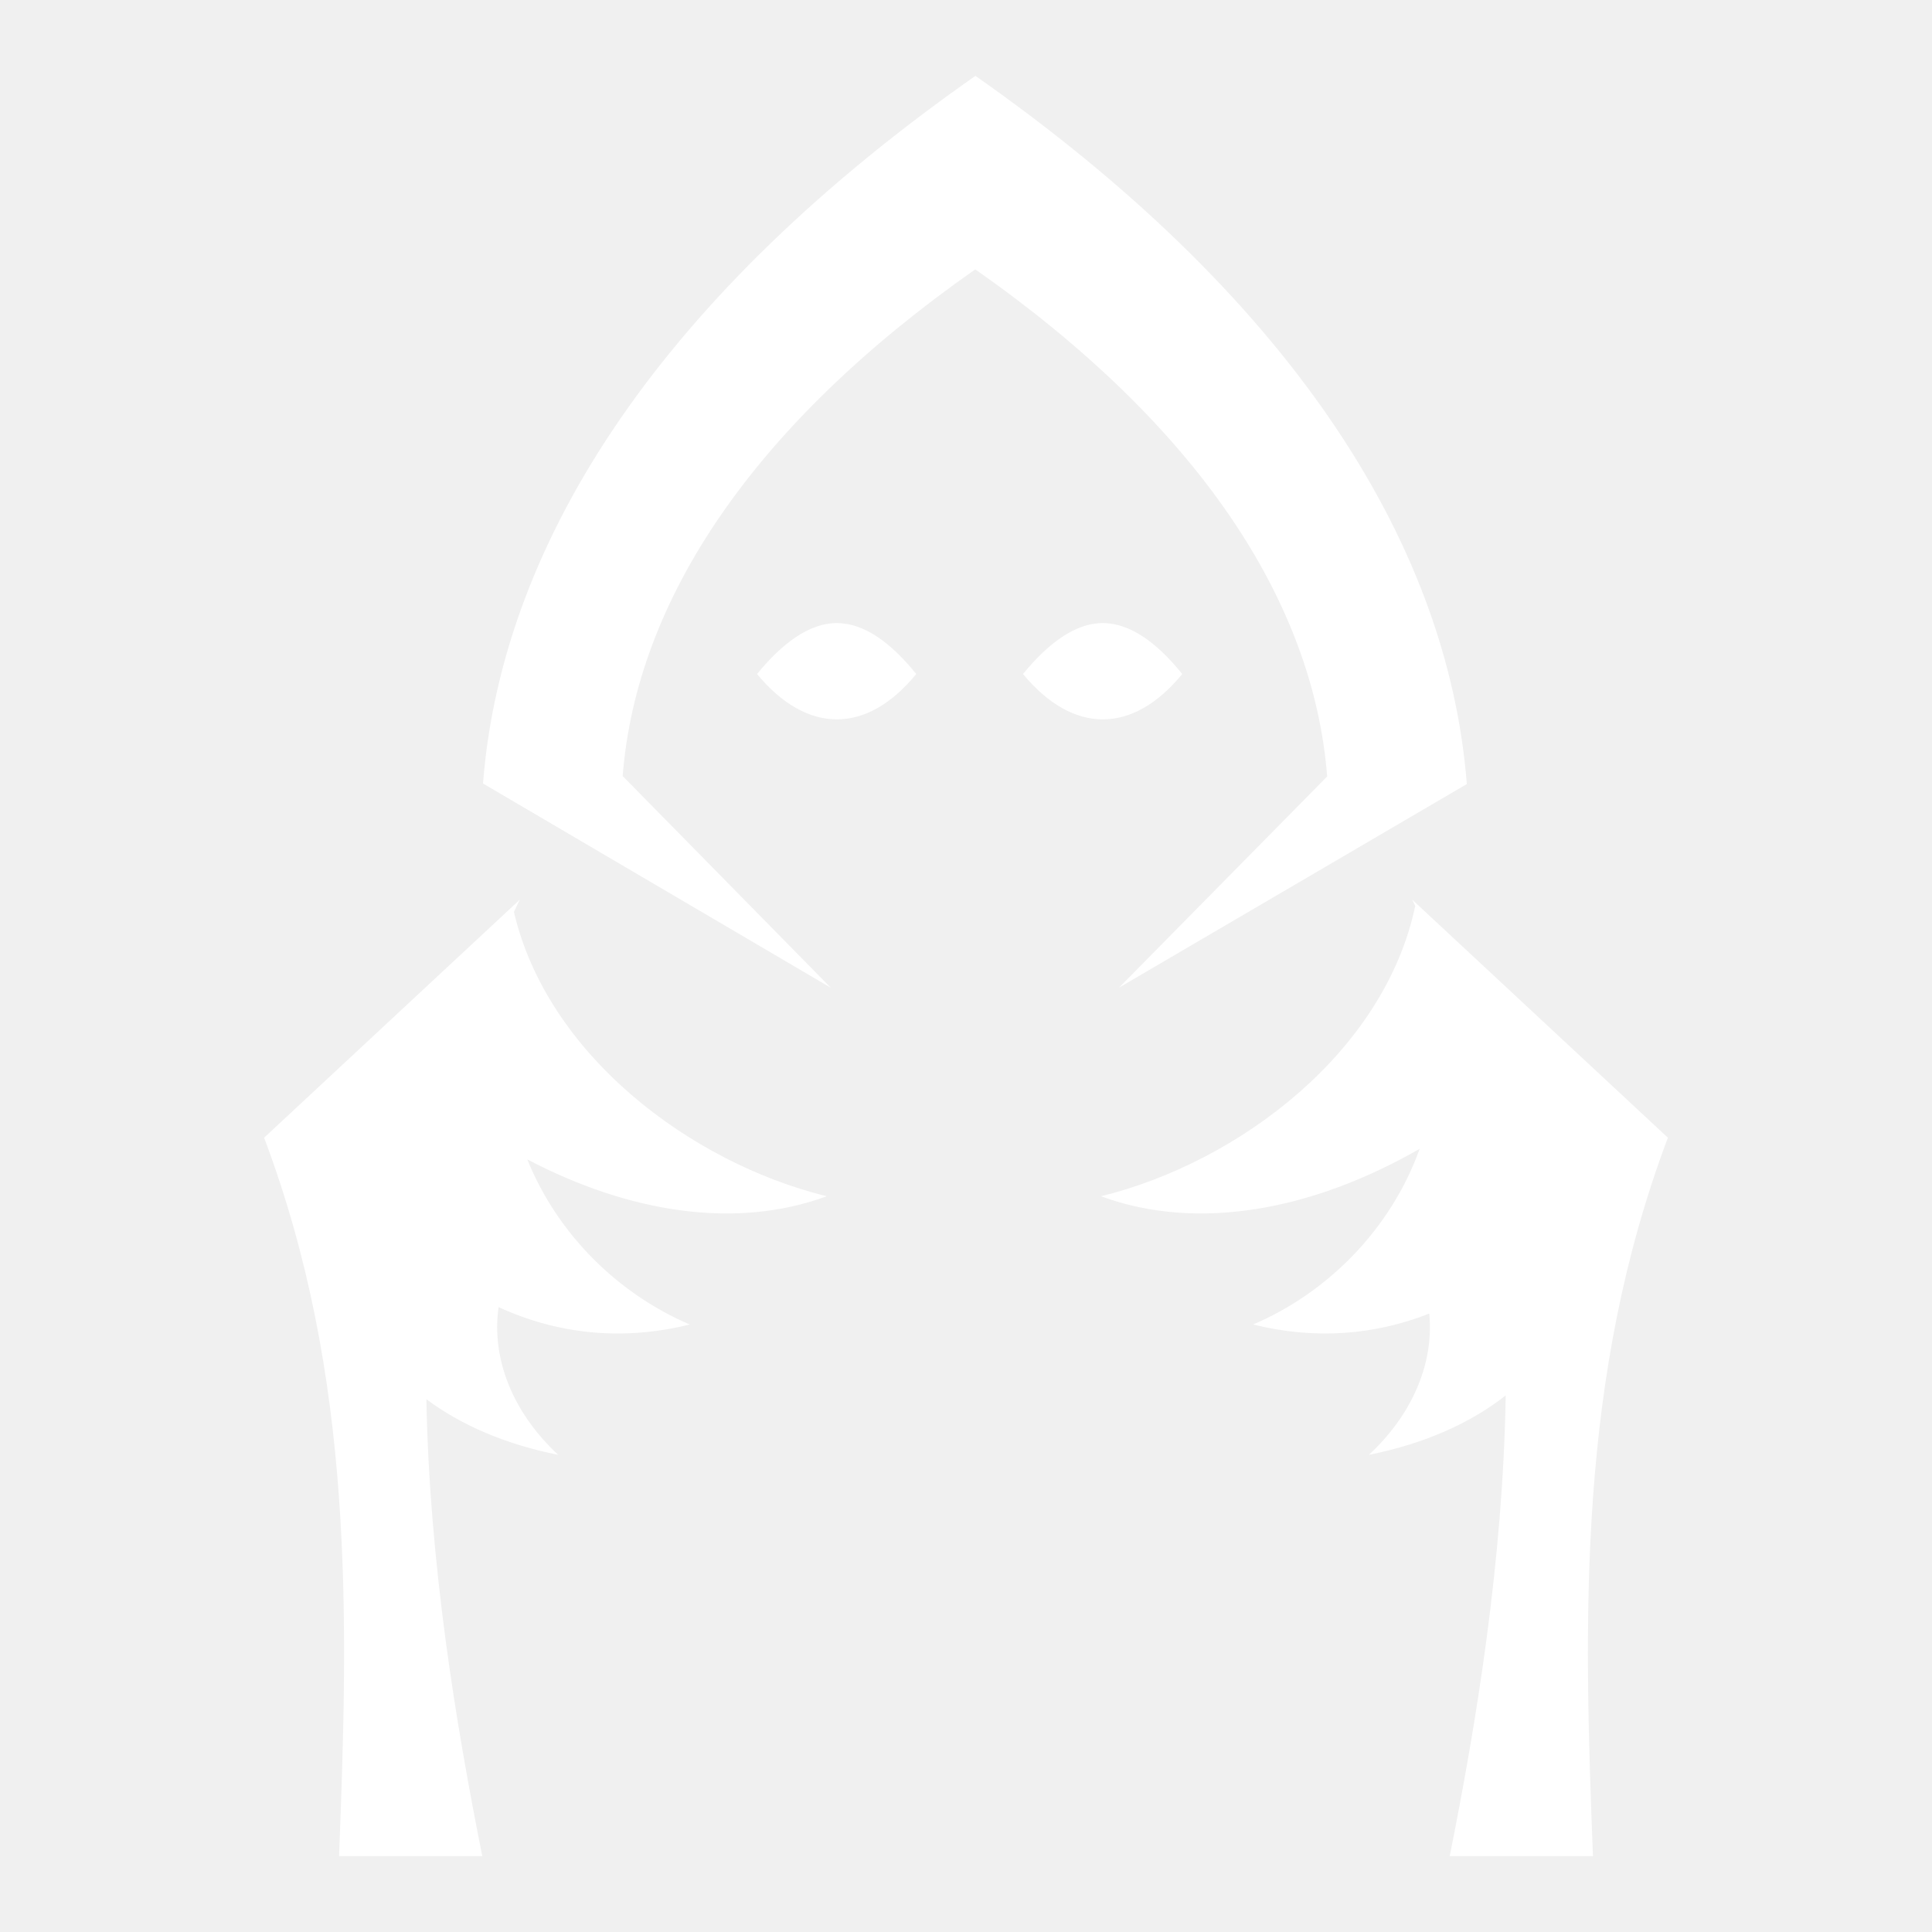
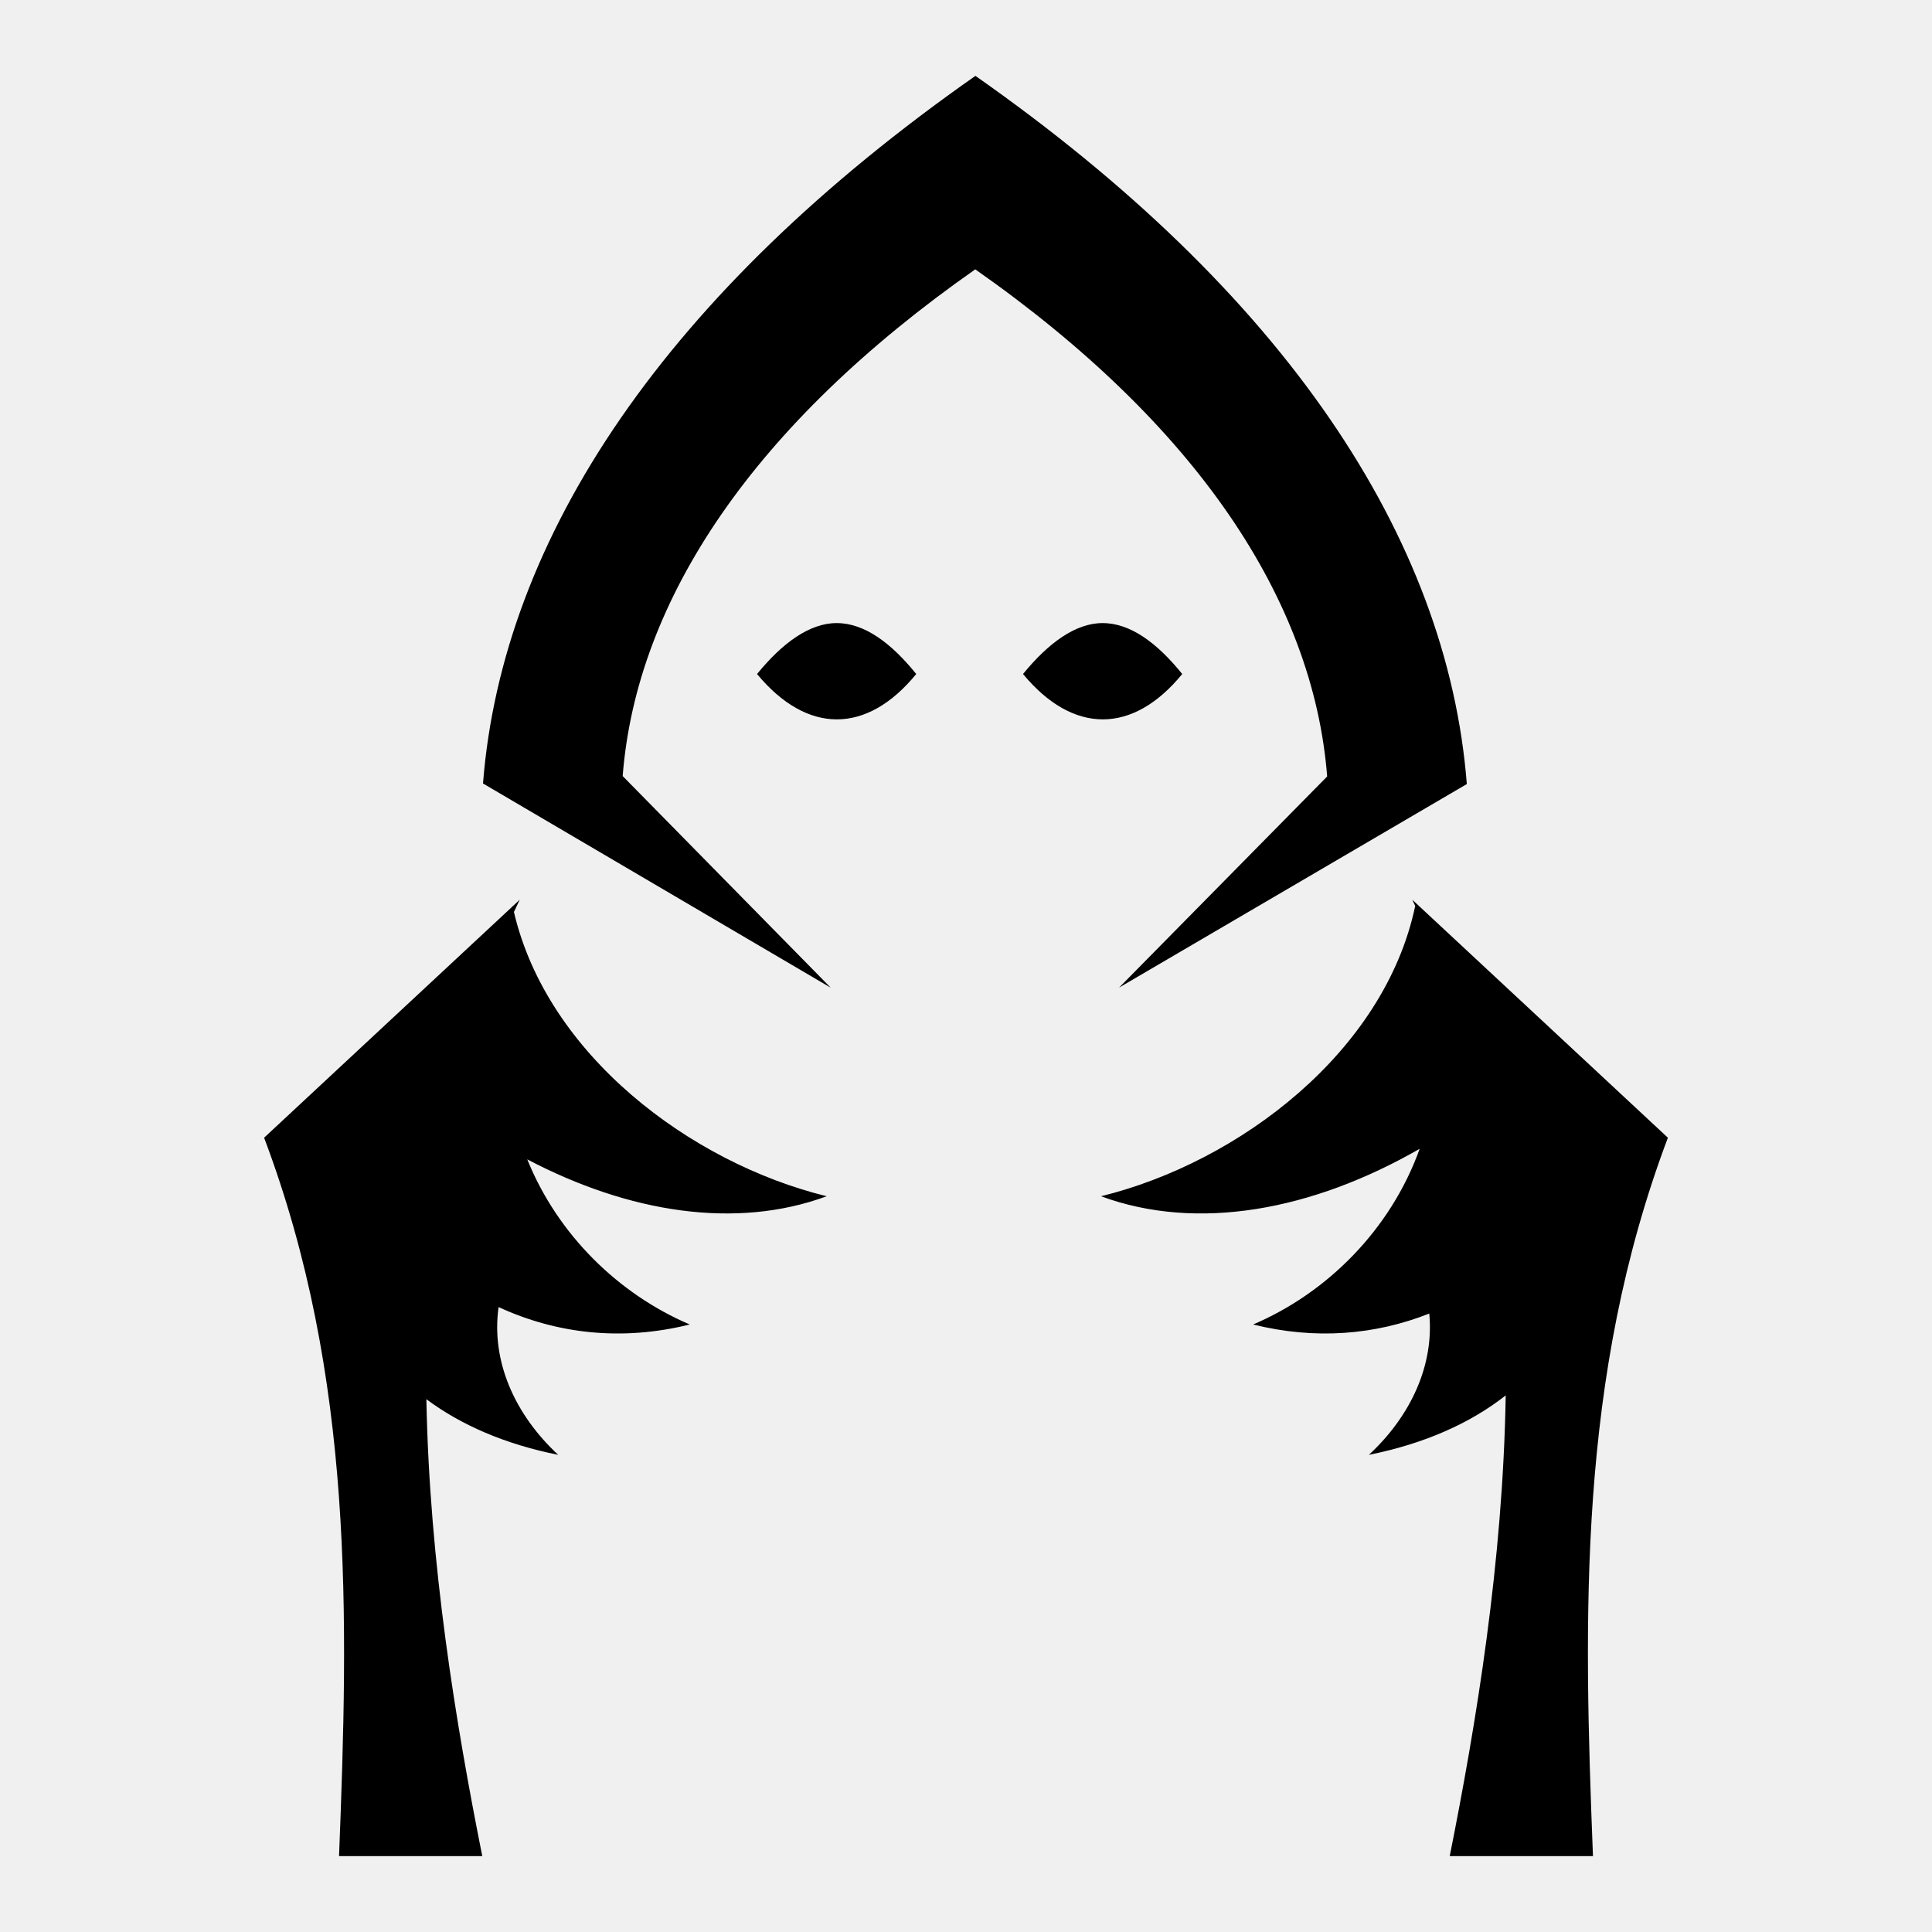
<svg xmlns="http://www.w3.org/2000/svg" viewBox="0 0 512 512" style="height: 512px; width: 512px;">
  <g class="" transform="translate(0,0)" style="touch-action: none;">
-     <path d="M258.495 20.105C176.67 77.45 133.118 142.24 128 207.63l92.155 54.124-55.14-56.092c3.663-46.824 34.847-93.22 93.44-134.283 58.593 41.06 89.594 87.573 93.257 134.393l-55.15 55.957 92.162-53.947C383.61 142.397 340.32 77.45 258.494 20.105zM221.72 165.123c-7.276 0-14.467 5.39-21.096 13.498 13.207 15.957 29.007 16.098 42.19 0-6.682-8.27-13.746-13.5-21.094-13.497zm70.484 0c-7.275 0-14.467 5.39-21.096 13.498 13.208 15.957 29.01 16.098 42.194 0-6.683-8.27-13.75-13.5-21.098-13.497zm-154.47 73.31l-1.89 1.758c-.005-.03-.015-.06-.02-.09l-.13.232-65.703 61.172c23.93 63.466 22.342 126.924 19.86 190.39h37.96c-6.974-34.9-14.004-77.445-14.817-121.09 9.11 6.8 20.807 11.917 34.938 14.743-11.63-10.79-17.805-24.947-15.8-39.158 15.38 7.1 32.653 9.094 50.66 4.612-18.75-8-34.94-23.658-43.06-43.756 26.933 14.15 55.292 18.642 79.36 9.774-36.237-8.91-74.074-37.57-82.896-75.346.505-1.084 1.015-2.165 1.54-3.24zm236.533 0c.302.62.59 1.247.886 1.87l-.11-.203c-8.12 38.556-46.53 67.887-83.27 76.92 25.592 9.43 56.036 3.753 84.458-12.58-7.7 21.447-24.524 38.192-44.14 46.562 16.47 4.1 32.326 2.785 46.682-2.9 1.297 13.63-4.84 27.088-16.003 37.445 14.82-2.964 26.97-8.446 36.258-15.748-.722 43.995-7.808 86.924-14.836 122.095h37.96c-2.484-63.467-4.072-126.925 19.857-190.39l-67.743-63.07z" fill="#fff" fill-opacity="1" />
+     <path d="M258.495 20.105C176.67 77.45 133.118 142.24 128 207.63l92.155 54.124-55.14-56.092c3.663-46.824 34.847-93.22 93.44-134.283 58.593 41.06 89.594 87.573 93.257 134.393l-55.15 55.957 92.162-53.947C383.61 142.397 340.32 77.45 258.494 20.105zM221.72 165.123c-7.276 0-14.467 5.39-21.096 13.498 13.207 15.957 29.007 16.098 42.19 0-6.682-8.27-13.746-13.5-21.094-13.497zm70.484 0c-7.275 0-14.467 5.39-21.096 13.498 13.208 15.957 29.01 16.098 42.194 0-6.683-8.27-13.75-13.5-21.098-13.497zm-154.47 73.31l-1.89 1.758c-.005-.03-.015-.06-.02-.09l-.13.232-65.703 61.172c23.93 63.466 22.342 126.924 19.86 190.39h37.96c-6.974-34.9-14.004-77.445-14.817-121.09 9.11 6.8 20.807 11.917 34.938 14.743-11.63-10.79-17.805-24.947-15.8-39.158 15.38 7.1 32.653 9.094 50.66 4.612-18.75-8-34.94-23.658-43.06-43.756 26.933 14.15 55.292 18.642 79.36 9.774-36.237-8.91-74.074-37.57-82.896-75.346.505-1.084 1.015-2.165 1.54-3.24zm236.533 0c.302.62.59 1.247.886 1.87l-.11-.203c-8.12 38.556-46.53 67.887-83.27 76.92 25.592 9.43 56.036 3.753 84.458-12.58-7.7 21.447-24.524 38.192-44.14 46.562 16.47 4.1 32.326 2.785 46.682-2.9 1.297 13.63-4.84 27.088-16.003 37.445 14.82-2.964 26.97-8.446 36.258-15.748-.722 43.995-7.808 86.924-14.836 122.095h37.96c-2.484-63.467-4.072-126.925 19.857-190.39l-67.743-63.07z" fill="currentColor" fill-opacity="1" />
  </g>
</svg>
